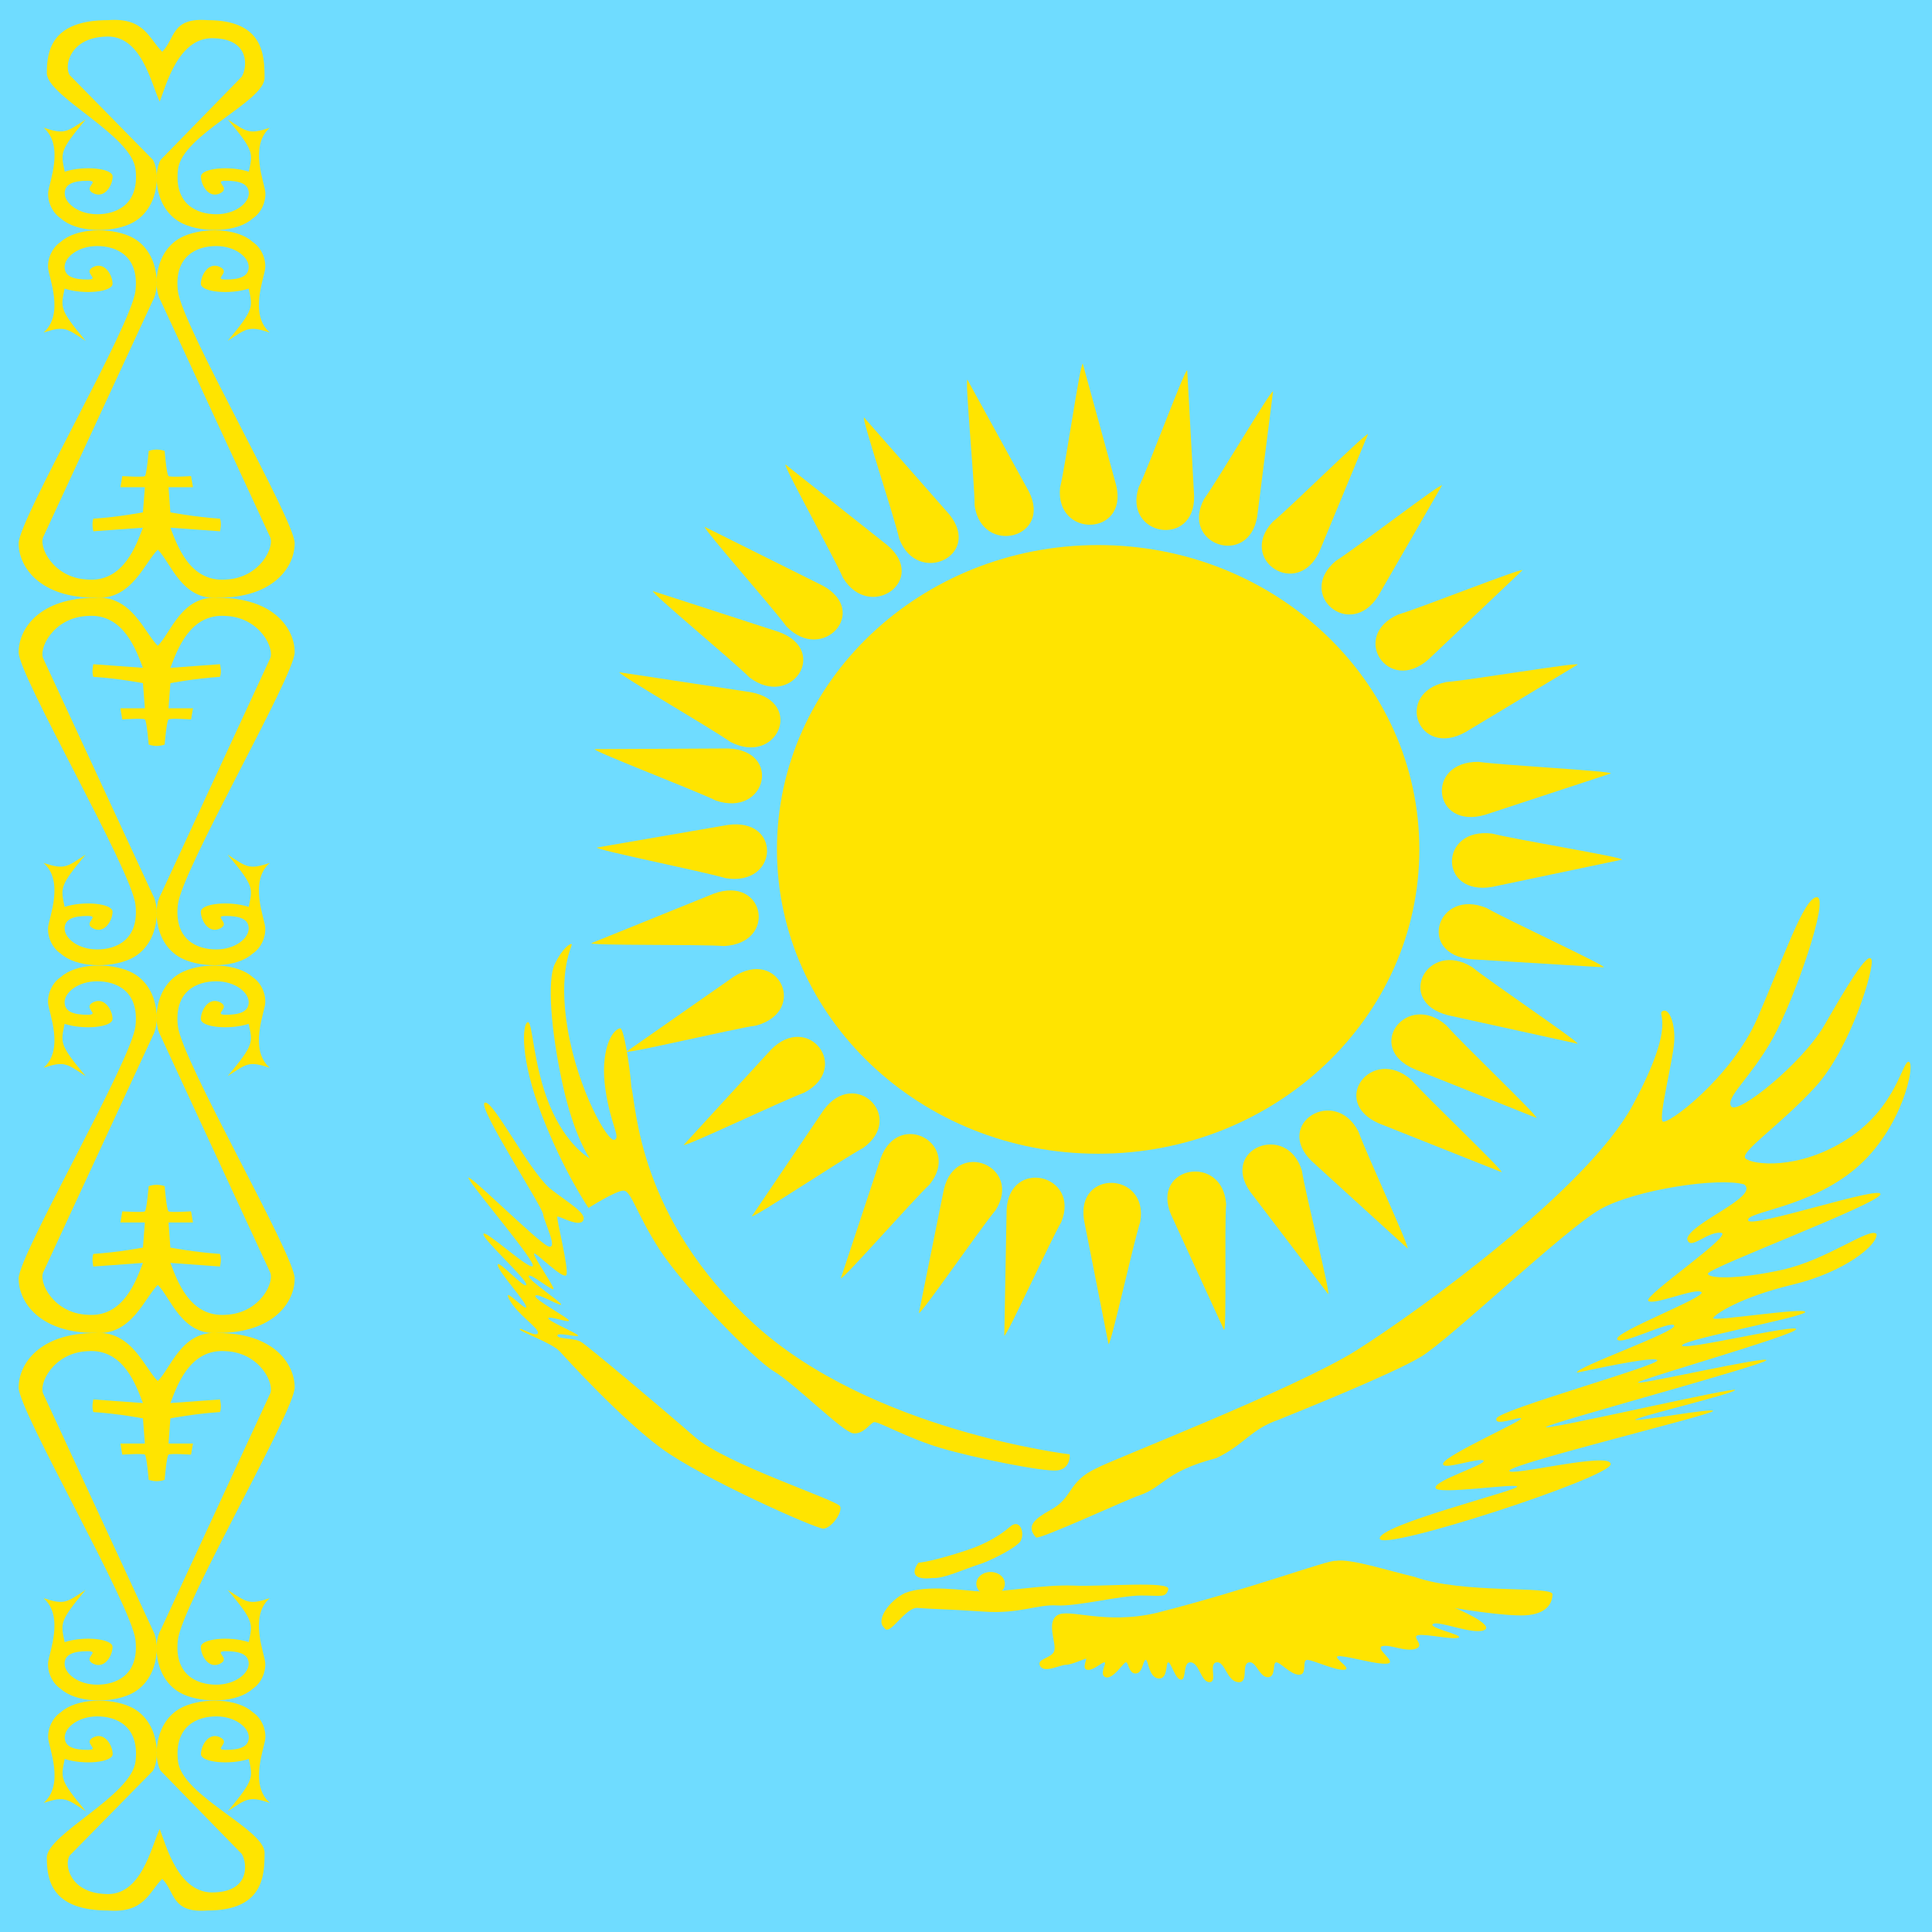
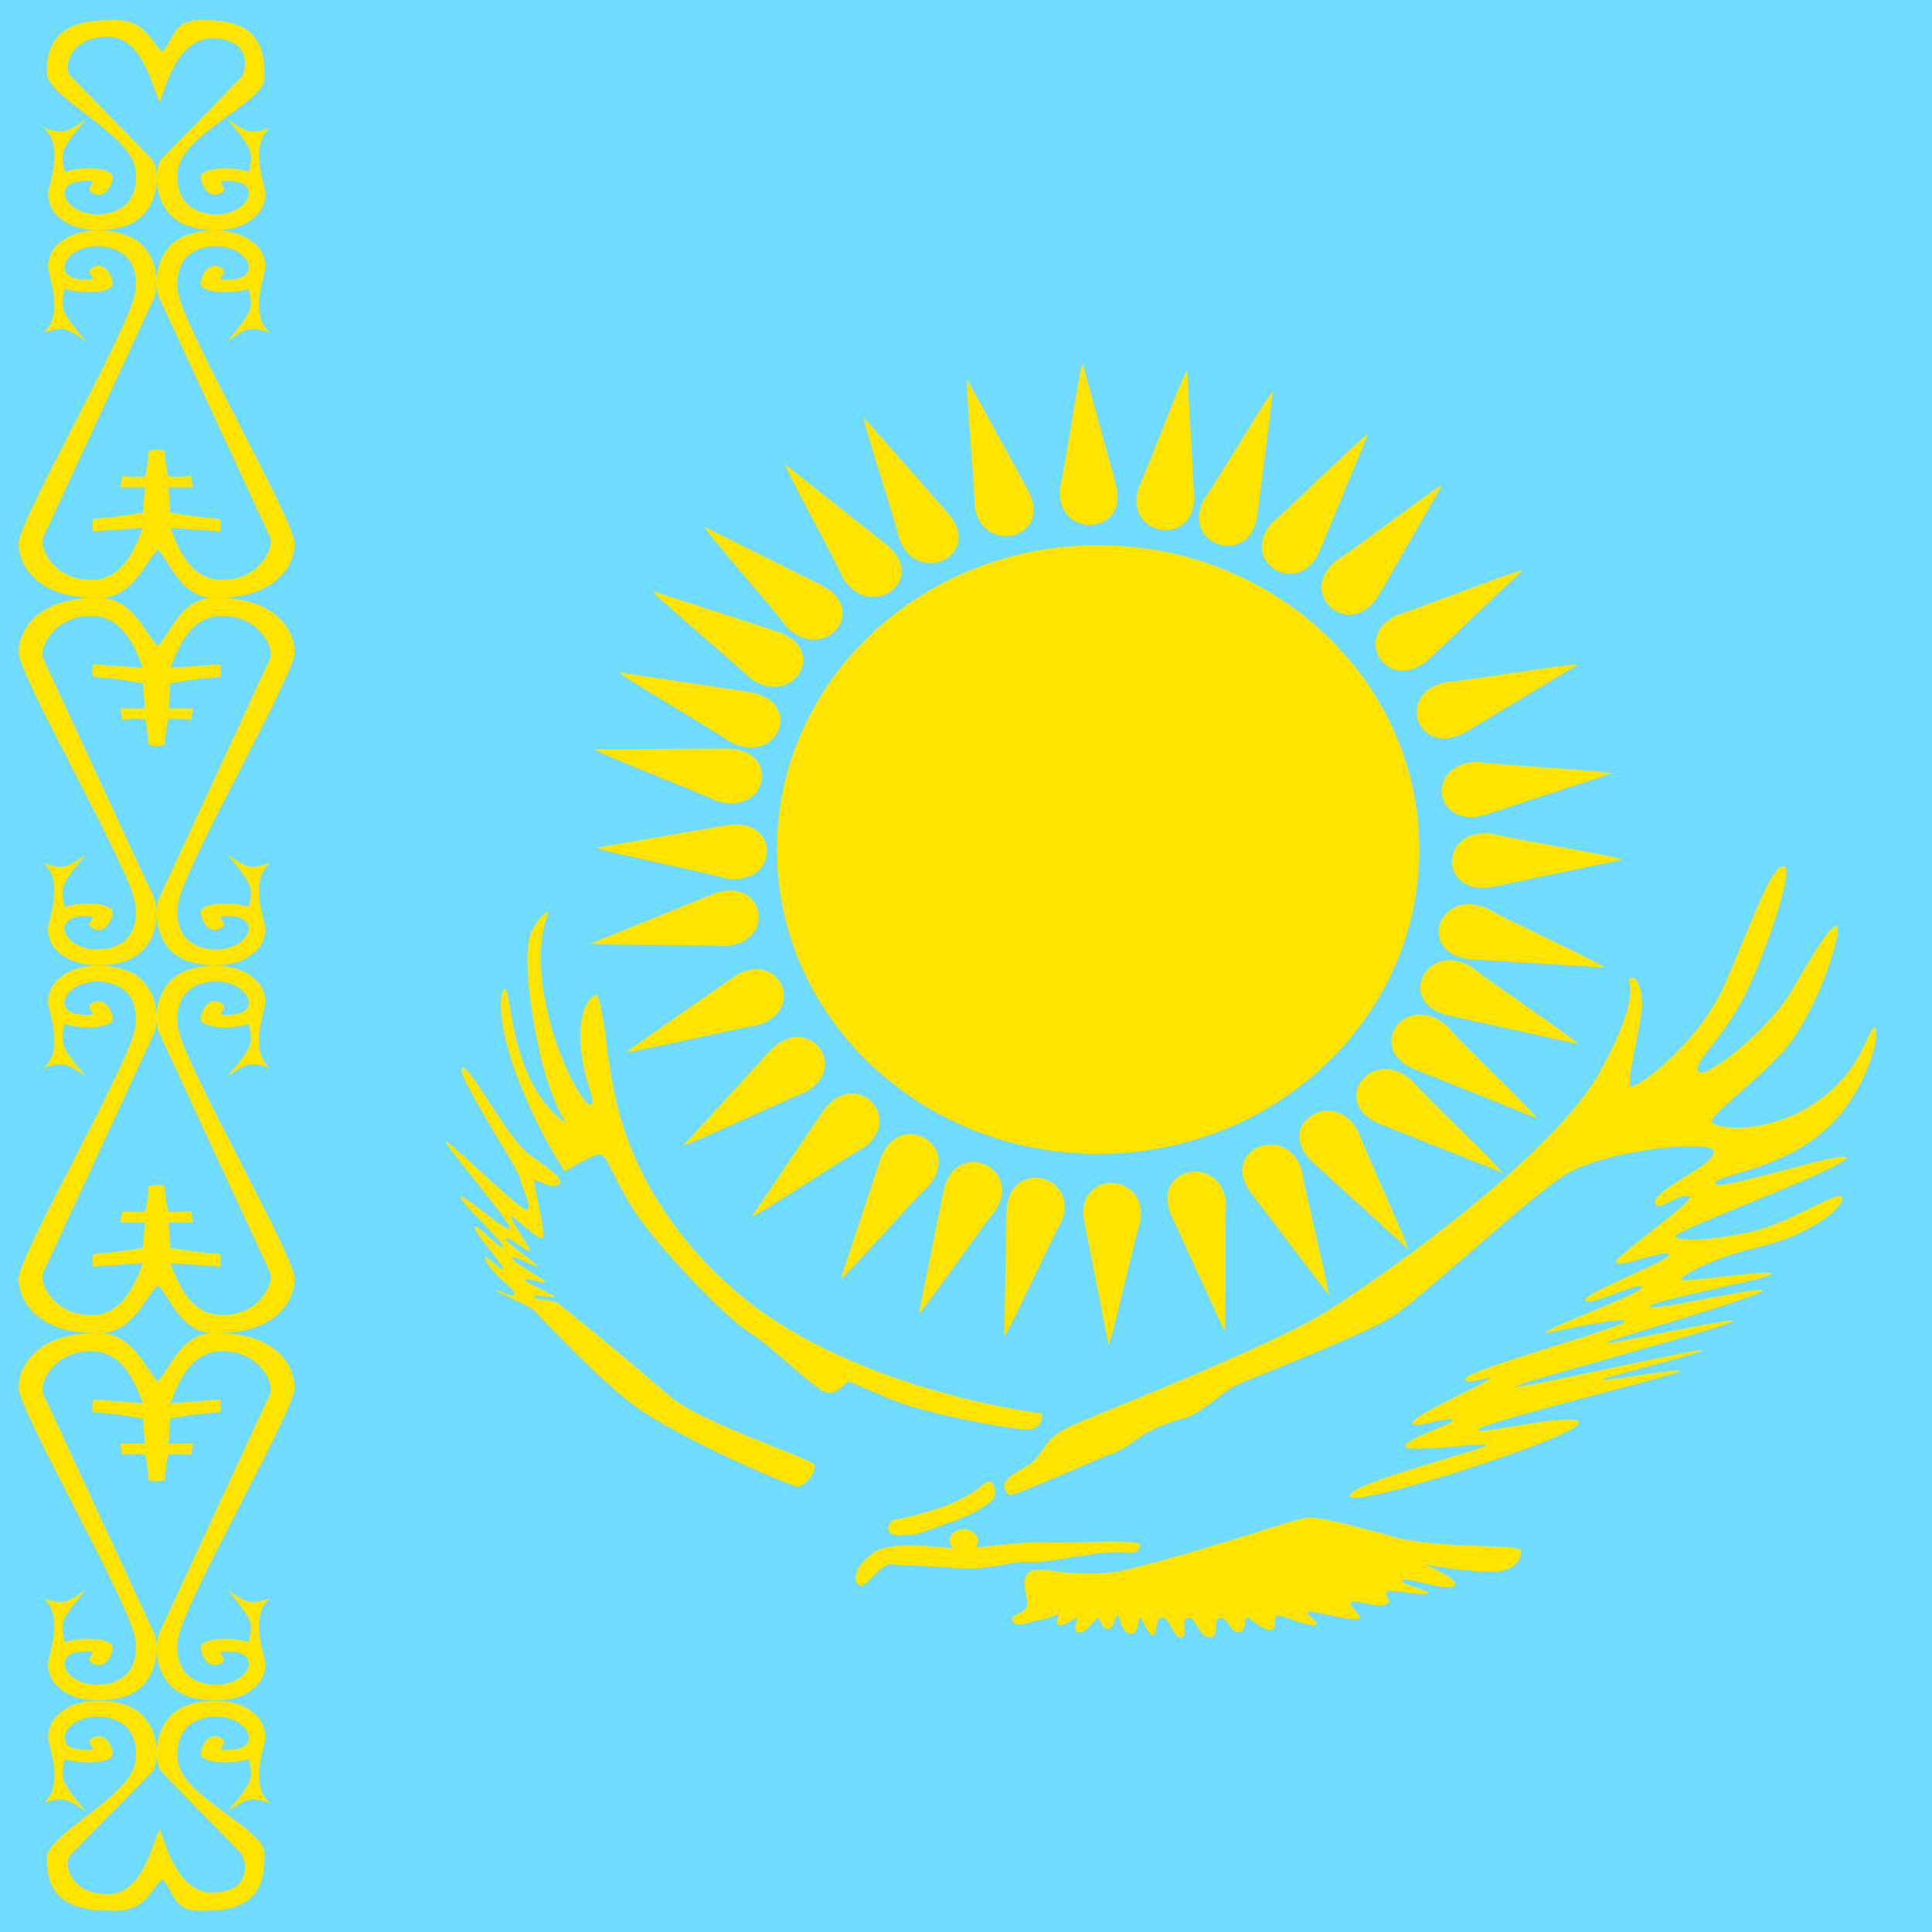
<svg xmlns="http://www.w3.org/2000/svg" height="512" width="512">
  <g fill-rule="evenodd">
    <path fill="#6fdcff" d="M0 0h512v512H0z" />
    <g fill="#ffe400">
      <path d="M42.99 497.93c3.468 3.395 2.326 9.107 11.973 8.372 14.726 0 15.15-9.008 15.15-15.298 0-6.28-21.942-15.065-22.952-24.306-1.024-9.252 5.065-11.835 10.16-11.835 5.064 0 8.62 2.96 8.62 5.544s-2.53 3.33-6.088 3.33 1.522-1.85-1.523-3.33-5.08 2.216-5.08 4.443c0 2.216 7.612 2.95 12.69 1.29 1.026 4.99 1.524 5.368-5.59 13.863 5.093-3.33 5.577-4.064 11.183-2.215-5.592-4.81-1.405-14.608-1.215-17.102s-1.07-5.456-3.352-6.937c-4.07-3.697-12.955-3.864-18.283-1.48-7.758 3.46-8.14 13.67-6.104 17.01l21.502 22.047c1.523 2.594 2.05 9.797-7.085 10.165-9.646.735-12.954-12.414-14.667-16.79-2.298 4.776-4.86 17.96-14.506 17.224-9.15-.367-10.905-7.57-9.383-10.165l22.09-22.48c2.02-3.34 1.64-13.55-6.12-17.01-5.327-2.384-14.198-2.217-18.267 1.48-2.284 1.48-3.557 4.442-3.367 6.936s4.377 12.292-1.215 17.102c5.607-1.85 6.105-1.114 11.184 2.215-7.114-8.495-6.6-8.873-5.59-13.862 5.078 1.66 12.705.926 12.705-1.29 0-2.227-2.05-5.923-5.096-4.443-3.03 1.48 2.035 3.33-1.507 3.33-3.572 0-6.104-.746-6.104-3.33s3.557-5.544 8.636-5.544 11.168 2.583 10.143 11.835c-1.01 9.24-23.523 19.33-23.523 25.608 0 6.29 1.566 13.996 16.292 13.996 9.647.735 10.788-4.977 14.287-8.373z" />
      <path d="M41.818 365.99c3.47-3.395 6.324-13.46 15.97-12.725 14.726 0 20.303 8.14 20.303 14.43 0 6.28-29.948 57.685-30.96 66.926-1.023 9.253 5.066 11.837 10.16 11.837 5.065 0 8.622-2.962 8.622-5.545s-2.532-3.33-6.09-3.33 1.523 1.85-1.522 3.33-5.08-2.216-5.08-4.443c0-2.216 7.613-2.95 12.692-1.292 1.025-4.988 1.522-5.367-5.592-13.862 5.094 3.33 5.577 4.064 11.184 2.216-5.592 4.81-1.405 14.607-1.215 17.1s-1.07 5.457-3.353 6.938c-4.07 3.696-12.955 3.863-18.283 1.48-7.758-3.462-8.14-13.672-6.104-17.012l28.94-62.495c1.52-2.594-2.533-11.1-11.667-11.468-9.647-.735-12.955 9.375-14.668 13.75l13.145-.957s.513 2.026 0 3.34c-6.792.445-13.145 1.68-13.145 1.68l-.497 6.66h6.484l-.512 2.95s-5.475-.368-5.972 0c-.513.367-1.025 6.67-1.025 6.67s-1.01.367-2.108.367c-1.112 0-2.122-.368-2.122-.368s-.513-6.302-1.01-6.67c-.513-.367-5.987 0-5.987 0l-.498-2.95h6.485l-.513-6.658s-6.353-1.237-13.145-1.682c-.497-1.314 0-3.34 0-3.34l13.145.957c-1.712-4.375-5.02-14.485-14.652-13.75-9.15.367-13.204 8.874-11.68 11.468L40.5 432.038c2.02 3.34 1.64 13.55-6.118 17.013-5.328 2.383-14.2 2.216-18.268-1.48-2.284-1.48-3.557-4.443-3.367-6.937s4.377-12.29-1.215-17.1c5.606 1.847 6.104 1.112 11.183-2.217-7.114 8.495-6.6 8.874-5.59 13.862 5.078-1.66 12.704-.924 12.704 1.29 0 2.228-2.05 5.925-5.095 4.444-3.03-1.48 2.035-3.33-1.507-3.33-3.572 0-6.104.747-6.104 3.33s3.557 5.545 8.636 5.545 11.17-2.584 10.144-11.836c-1.01-9.24-30.96-60.646-30.96-66.925 0-6.29 5.578-14.43 20.304-14.43 9.646-.735 13.07 9.33 16.57 12.726z" />
      <path d="M41.818 340.517c3.47 3.395 6.323 13.46 15.97 12.726 14.726 0 20.303-8.14 20.303-14.43 0-6.28-29.95-57.685-30.96-66.926-1.023-9.253 5.066-11.836 10.16-11.836 5.065 0 8.622 2.963 8.622 5.546s-2.532 3.33-6.09 3.33 1.523-1.85-1.522-3.33-5.08 2.216-5.08 4.442c0 2.216 7.613 2.95 12.692 1.292 1.025 4.988 1.522 5.366-5.592 13.862 5.094-3.33 5.577-4.064 11.184-2.216-5.592-4.81-1.406-14.608-1.215-17.102s-1.07-5.455-3.353-6.936c-4.07-3.697-12.955-3.864-18.283-1.48-7.758 3.462-8.14 13.67-6.104 17.012l28.94 62.495c1.52 2.594-2.533 11.1-11.668 11.468-9.646.735-12.954-9.375-14.667-13.75l13.145.957s.512-2.027 0-3.34c-6.792-.446-13.145-1.682-13.145-1.682l-.497-6.658h6.484l-.512-2.95s-5.475.367-5.972 0c-.513-.368-1.025-6.67-1.025-6.67s-1.01-.367-2.108-.367c-1.112 0-2.123.368-2.123.368s-.512 6.302-1.01 6.67c-.512.367-5.986 0-5.986 0l-.498 2.95h6.484l-.512 6.658s-6.353 1.236-13.145 1.682c-.497 1.313 0 3.34 0 3.34l13.145-.958c-1.713 4.376-5.02 14.486-14.653 13.75-9.148-.367-13.203-8.873-11.68-11.467L40.5 274.47c2.02-3.34 1.64-13.55-6.118-17.013-5.33-2.383-14.2-2.216-18.27 1.48-2.282 1.482-3.556 4.443-3.365 6.937s4.376 12.292-1.215 17.102c5.606-1.848 6.104-1.113 11.183 2.216-7.114-8.496-6.602-8.874-5.592-13.862 5.08 1.66 12.706.924 12.706-1.292 0-2.226-2.05-5.923-5.095-4.442-3.03 1.48 2.035 3.33-1.508 3.33-3.57 0-6.104-.747-6.104-3.33s3.557-5.545 8.637-5.545 11.17 2.584 10.144 11.837c-1.01 9.24-30.96 60.646-30.96 66.926 0 6.29 5.578 14.43 20.304 14.43 9.646.735 13.07-9.33 16.57-12.726z" />
      <path d="M41.818 171.146c3.47-3.396 6.324-13.46 15.97-12.726 14.726 0 20.303 8.14 20.303 14.43 0 6.28-29.948 57.685-30.96 66.926-1.023 9.252 5.066 11.836 10.16 11.836 5.065 0 8.622-2.962 8.622-5.545s-2.532-3.33-6.09-3.33 1.523 1.85-1.522 3.33-5.08-2.216-5.08-4.443c0-2.215 7.613-2.95 12.692-1.29 1.025-4.99 1.522-5.368-5.592-13.863 5.094 3.33 5.577 4.065 11.184 2.217-5.592 4.81-1.405 14.607-1.215 17.1s-1.07 5.457-3.353 6.938c-4.07 3.696-12.955 3.863-18.283 1.48-7.758-3.462-8.14-13.672-6.104-17.012l28.94-62.495c1.52-2.594-2.533-11.1-11.667-11.468-9.647-.735-12.955 9.375-14.668 13.75l13.145-.957s.513 2.026 0 3.34c-6.792.445-13.145 1.68-13.145 1.68l-.497 6.66h6.484l-.512 2.95s-5.475-.368-5.972 0c-.513.367-1.025 6.67-1.025 6.67s-1.01.367-2.108.367c-1.112 0-2.122-.368-2.122-.368s-.513-6.302-1.01-6.67c-.513-.367-5.987 0-5.987 0l-.498-2.95h6.485l-.513-6.658s-6.353-1.236-13.145-1.68c-.497-1.315 0-3.34 0-3.34l13.145.956c-1.712-4.375-5.02-14.485-14.652-13.75-9.15.367-13.204 8.874-11.68 11.468L40.5 237.193c2.02 3.34 1.64 13.55-6.118 17.013-5.328 2.382-14.2 2.215-18.268-1.48-2.284-1.482-3.557-4.444-3.367-6.938s4.377-12.29-1.215-17.1c5.606 1.847 6.104 1.112 11.183-2.217-7.114 8.496-6.6 8.875-5.59 13.863 5.078-1.66 12.704-.924 12.704 1.29 0 2.228-2.05 5.925-5.095 4.444-3.03-1.48 2.035-3.33-1.507-3.33-3.572 0-6.104.747-6.104 3.33s3.557 5.545 8.636 5.545 11.17-2.584 10.144-11.836c-1.01-9.24-30.96-60.647-30.96-66.926 0-6.29 5.578-14.43 20.304-14.43 9.646-.735 13.07 9.33 16.57 12.726z" />
      <path d="M41.818 145.672c3.47 3.395 6.323 13.46 15.97 12.726 14.726 0 20.303-8.14 20.303-14.43 0-6.28-29.95-57.685-30.96-66.926-1.023-9.253 5.066-11.836 10.16-11.836 5.065 0 8.622 2.962 8.622 5.545s-2.532 3.33-6.09 3.33 1.523-1.848-1.522-3.33-5.08 2.217-5.08 4.443c0 2.216 7.613 2.95 12.692 1.292 1.025 4.988 1.522 5.366-5.592 13.862 5.094-3.33 5.577-4.064 11.184-2.216-5.592-4.81-1.406-14.607-1.215-17.1s-1.07-5.456-3.353-6.937c-4.07-3.697-12.955-3.864-18.283-1.48-7.758 3.462-8.14 13.67-6.104 17.012l28.94 62.495c1.52 2.594-2.533 11.1-11.668 11.468-9.646.735-12.954-9.375-14.667-13.75l13.145.957s.512-2.027 0-3.34c-6.792-.446-13.145-1.682-13.145-1.682l-.497-6.658h6.484l-.512-2.95s-5.475.367-5.972 0c-.513-.368-1.025-6.67-1.025-6.67s-1.01-.367-2.108-.367c-1.112 0-2.123.368-2.123.368s-.512 6.3-1.01 6.67c-.512.366-5.986 0-5.986 0l-.498 2.95h6.484l-.512 6.657s-6.353 1.236-13.145 1.682c-.497 1.313 0 3.34 0 3.34l13.145-.958c-1.713 4.376-5.02 14.486-14.653 13.75-9.148-.367-13.203-8.873-11.68-11.467L40.5 79.625c2.02-3.34 1.64-13.55-6.118-17.013-5.33-2.383-14.2-2.216-18.27 1.48-2.282 1.482-3.556 4.443-3.365 6.937s4.376 12.29-1.215 17.1c5.606-1.847 6.104-1.112 11.183 2.217-7.114-8.496-6.602-8.874-5.592-13.862 5.08 1.66 12.706.924 12.706-1.292 0-2.226-2.05-5.923-5.095-4.442-3.03 1.482 2.035 3.33-1.508 3.33-3.57 0-6.104-.746-6.104-3.33s3.557-5.544 8.637-5.544 11.17 2.583 10.144 11.836c-1.01 9.24-30.96 60.646-30.96 66.926 0 6.29 5.578 14.43 20.304 14.43 9.646.735 13.07-9.33 16.57-12.726z" />
      <path d="M42.988 13.71c3.47-3.394 2.328-9.106 11.974-8.37 14.726 0 15.15 9.006 15.15 15.297 0 6.28-21.942 15.064-22.952 24.305-1.024 9.253 5.065 11.836 10.16 11.836 5.064 0 8.62-2.962 8.62-5.545s-2.532-3.33-6.09-3.33 1.524 1.85-1.52 3.33-5.08-2.216-5.08-4.443c0-2.215 7.61-2.95 12.69-1.29 1.025-4.99 1.523-5.368-5.59-13.863 5.093 3.33 5.576 4.064 11.182 2.216-5.59 4.81-1.405 14.608-1.214 17.102s-1.07 5.455-3.353 6.936c-4.07 3.698-12.954 3.865-18.282 1.482-7.76-3.463-8.14-13.673-6.104-17.013L64.08 20.313c1.522-2.594 2.05-9.798-7.085-10.166-9.646-.734-12.955 12.415-14.667 16.79-2.298-4.776-4.86-17.96-14.507-17.224-9.148.368-10.905 7.57-9.383 10.166l22.09 22.48c2.02 3.34 1.64 13.55-6.12 17.012-5.328 2.383-14.198 2.216-18.268-1.48-2.283-1.482-3.557-4.443-3.366-6.937s4.376-12.292-1.215-17.102c5.607 1.848 6.105 1.113 11.184-2.216-7.114 8.495-6.602 8.874-5.592 13.862 5.08-1.66 12.706-.925 12.706 1.29 0 2.227-2.05 5.924-5.094 4.443-3.03-1.48 2.035-3.33-1.508-3.33-3.57 0-6.104.747-6.104 3.33s3.557 5.545 8.637 5.545 11.168-2.583 10.143-11.836c-1.01-9.24-23.523-19.328-23.523-25.608 0-6.29 1.566-13.995 16.292-13.995 9.646-.736 10.788 4.976 14.286 8.37z" />
    </g>
    <g fill="#ffe400" transform="translate(-220 40)">
      <rect rx="85.12" ry="80.648" height="161.3" width="170.24" y="104.45" x="425.9" />
      <path d="M506.94 56.355c-.708-.007-4.534 26.842-6.013 32.876-1.325 13.43 18.07 12.94 14.897-.53l-8.88-32.345zM513.77 316.21c.706.053 6.49-26.48 8.408-32.4 2.306-13.31-17.078-14.1-14.9-.45l6.492 32.85zM378.17 184.61c-.06.67 27.915 6.277 34.156 8.123 14.037 2.25 14.962-16.113.547-14.115l-34.703 5.992zM649.89 187.8c.03-.67-28.166-5.274-34.483-6.896-14.123-1.745-14.234 16.638.08 14.125l34.403-7.23zM406.79 99.64c-.482.493 17.893 21.25 21.605 26.35 9.588 9.97 22.265-3.946 9.616-10.794l-31.22-15.56zM617.95 270.64c.435-.53-19.772-19.698-23.937-24.472-10.465-9.145-21.82 5.76-8.59 11.543l32.528 12.93zM448.97 70.62c-.644.28 7.966 26.113 9.34 32.17 4.84 12.685 22.167 4.414 13.24-6.493L448.97 70.62zM571.98 302.96c.663-.237-6.032-26.575-6.96-32.708-3.897-12.973-21.79-5.862-13.682 5.606l20.642 27.1zM602.16 88.602c-.51-.465-22.71 16.61-28.152 20.045-10.676 8.923 3.807 21.156 11.236 9.282L602.16 88.6zM419.24 282.33c.476.497 23.874-15.076 29.553-18.145 11.304-8.2-2.247-21.355-10.528-10L419.24 282.33zM384.15 138.16c-.29.612 24.124 14.715 29.362 18.422 12.45 6.543 19.765-10.482 5.47-13.14l-34.832-5.282zM638.07 236.6c.335-.59-22.987-16.266-27.94-20.31-11.94-7.346-20.487 9.157-6.42 12.75l34.36 7.56zM557.37 63.72c-.657-.252-14.57 23.415-18.275 28.52-6.412 12.042 11.83 18.3 14.072 4.662l4.204-33.183zM463.52 307.97c.637.294 16.252-22.4 20.322-27.25 7.28-11.59-10.46-19.035-13.696-5.577l-6.626 32.826zM386.04 238.68c.257.625 27.986-5.986 34.45-6.926 13.65-3.825 5.964-20.703-6.057-12.906L386.04 238.68zM638.13 136.11c-.21-.64-28.357 4.13-34.873 4.643-13.9 2.917-7.468 20.26 5.096 13.273l29.777-17.916z" />
      <path d="M534.62 58.12c-.692-.142-10.14 25.428-12.87 31.057-4.15 12.903 14.954 16.12 14.705 2.318L534.62 58.12zM486.15 313.97c.68.187 11.98-24.7 15.115-30.136 5.085-12.6-13.736-17.064-14.5-3.28l-.615 33.416zM476.38 60.64c-.692.143 1.918 27.12 1.9 33.316 1.88 13.37 20.668 8.783 14.395-3.675l-16.29-29.64zM544.39 312.46c.7-.098.075-27.183.546-33.362-.895-13.462-19.974-10.12-14.628 2.72l14.082 30.64zM428.16 83.092c-.58.384 12.765 24.345 15.26 30.07 7.154 11.66 22.642.59 11.8-8.63l-27.06-21.44zM593.02 290.86c.607-.345-10.95-25.126-13.02-31.002-6.282-12.104-22.544-2.077-12.403 7.834l25.423 23.168zM393 116.64c-.397.556 21.128 18.39 25.624 22.888 11.09 8.456 21.36-7.142 7.75-12.065L393 116.64zM627.19 256.26c.436-.53-19.73-19.736-23.885-24.52-10.445-9.164-21.832 5.72-8.615 11.527l32.5 12.992zM377.57 158.53c-.18.65 26.336 10.784 32.143 13.63 13.41 4.53 17.693-13.4 3.13-13.81l-35.273.18zM645.04 216.35c.23-.635-25.482-12.49-31.067-15.712-13.045-5.4-18.632 12.204-4.135 13.57l35.202 2.143zM376.7 209.96c.098.665 28.69.262 35.207.752 14.214-.753 10.823-18.853-2.767-13.88L376.7 209.96zM646.91 164.97c-.05-.67-28.6-2.15-35.067-3.067-14.235-.184-12.178 18.095 1.743 14.027l33.324-10.96zM401.18 263.43c.395.557 25.926-11.64 32.015-13.9 12.438-6.56 1.04-21.437-8.89-11.337L401.18 263.43zM623.48 111.1c-.353-.582-26.717 9.907-32.956 11.76-12.89 5.726-2.61 21.317 8.037 11.895l24.92-23.654zM442.83 298.77c.597.362 18.872-20.474 23.505-24.846 8.643-10.718-8.072-20.052-12.925-7.037l-10.58 31.883zM582.54 75.063c-.57-.4-20.327 19.183-25.27 23.24-9.406 10.123 6.584 20.534 12.38 7.87l12.89-31.11z" />
-       <g transform="matrix(2.2 0 0 2.1 -405 -272.6)">
+       <g transform="matrix(2.1824 0 0 2.063 -405.01 -272.56)">
        <path d="M360.137 247.89c.625 2.5.78 16.56 14.844 30 14.063 13.436 37.97 16.405 37.97 16.405s.156 1.875-1.563 2.03c-1.72.158-9.844-1.56-13.906-2.81-4.062-1.25-7.655-3.44-8.124-3.282-.47.156-1.25 1.562-2.5 1.406s-7.03-6.25-9.53-7.814c-2.5-1.562-10.94-10.78-13.75-15.312-2.814-4.53-3.44-7.5-4.376-7.5-.938 0-4.22 2.187-4.22 2.187s-2.968-4.53-5.624-11.718c-2.656-7.187-2.344-11.406-1.72-11.718.626-.313.626 5.312 2.657 10.468 2.032 5.157 4.844 6.72 4.844 6.72s-1.875-2.657-3.28-9.376-1.876-13.125-.94-15.156c.94-2.03 1.876-2.656 2.033-2.5.156.156-1.72 3.125-.47 10.78s4.845 14.22 5.626 13.907c.78-.312-.47-1.875-1.094-6.406s.625-7.343 1.72-7.655c.468-.47 1.25 5 1.405 7.344zM350.292 260.7c-2.656-2.5-6.875-11.25-7.812-10.782-.938.47 6.875 12.97 7.03 14.063.157 1.094 1.876 4.532.626 4.063s-10.625-10.312-9.53-8.437 8.124 10.468 7.655 10.937-5.78-4.688-5.936-4.062c-.157.626 5.312 5.782 5.156 6.407s-3.438-3.28-3.438-2.5 3.438 4.687 3.438 5.312-2.97-2.813-2.03-.938c.936 1.875 3.592 3.594 3.436 4.22s-2.187-.783-2.187-.47c0 .312 3.905 1.72 4.842 2.812.938 1.094 7.344 8.438 12.188 12.188s18.594 10.156 19.53 10.156c.94 0 2.345-2.03 2.032-2.812-.312-.782-13.75-5.313-17.5-8.75-3.75-3.438-12.968-11.563-13.75-12.032-.78-.468-2.812-.312-2.812-.78s2.656.312 2.5 0c-.156-.313-3.75-1.876-3.594-2.188.156-.313 2.5.625 2.5.312 0-.312-4.22-2.656-4.062-3.125.156-.47 3.125 1.406 3.125 1.094 0-.313-4.064-3.125-3.908-3.594.157-.47 3.125 2.188 2.97 1.563s-2.345-3.907-2.345-4.375c0-.468 3.594 3.438 3.907 2.657.312-.78-1.25-7.188-1.094-7.344s2.645 1.422 3.114.484c.468-.937-1.837-2.24-4.052-4.078zM396.4 309.9c-1.893.25-2.747-.393-1.672-1.934 1.488-.11 5.45-1.38 6.85-1.96s2.893-1.416 4.136-2.534c1.24-1.22 1.903.782 1.282 1.82-.515.73-2.838 2.043-4.545 2.738-2.478.825-4.61 1.967-6.05 1.87zM408.887 304.77c-1.25-1.408-.156-2.345 1.72-3.44 2.81-1.56 2.03-3.592 5.624-5.31 1.564-.94 23.907-10 31.25-14.845s27.814-20.313 33.282-30.938c5.47-10.625 2.813-11.406 3.594-11.875.78-.468 1.563 1.563 1.406 3.907-.156 2.342-1.875 9.374-1.406 10s8.28-5.47 11.406-12.97 5.625-15.313 7.188-15.313c1.562 0-2.656 12.813-5.313 17.813-2.656 5-5.78 7.5-5 8.594.782 1.093 8.594-5.47 11.25-10.313 2.657-4.843 5.157-9.218 5.625-8.28.47.937-2.5 11.25-6.718 16.094-4.22 4.843-9.22 8.28-8.438 9.062.78.782 6.406 1.563 12.344-2.5 5.937-4.062 6.562-10 7.344-9.687.78.31-.782 8.436-6.407 13.436s-13.28 5.47-12.968 6.563c.31 1.093 16.25-4.532 15.936-3.282-.312 1.25-20.625 9.218-20.782 10 0 .625 3.44.78 8.907-.47 5.47-1.25 10.627-5.467 11.408-4.53.155 1.406-3.907 4.844-10.157 6.406-6.25 1.563-9.374 3.75-9.53 4.22-.156.467 11.094-1.408 11.094-.783s-14.688 3.44-14.844 4.22c-.156.782 14.062-2.812 13.75-2.03-.313.78-19.22 6.405-19.063 6.718.157.312 15.782-3.438 15.47-2.813-.313.625-26.407 7.97-26.563 8.438-.157.468 22.968-5.157 22.812-4.688s-12.03 3.437-12.03 3.75c0 .312 9.53-1.562 9.374-1.094-.156.47-24.063 6.564-24.532 7.5-.468.94 12.344-2.5 12.188-.78s-27.656 11.094-27.813 9.375c-.156-1.72 16.72-6.094 16.563-6.562-.156-.47-9.687 1.093-9.844.156-.156-.94 6.25-2.97 5.782-3.44-.47-.467-5.313 1.407-4.844.314.47-1.094 9.53-5.313 9.375-5.625-.156-.314-3.28 1.092-2.97 0 .314-1.095 19.688-6.72 19.376-7.345-.312-.625-8.905 1.406-9.686 1.562-.313-.624 12.03-5.156 11.718-5.937-.312-.78-6.562 2.656-6.874 1.72-.313-.94 10.78-5.314 10.156-5.94s-5.78 1.72-6.406 1.095 10.468-8.437 8.75-8.594c-1.72-.155-3.75 2.346-4.063.783.313-2.032 8.75-5.313 6.875-6.875-2.97-.938-13.125.625-17.344 3.125s-18.125 16.406-21.563 18.593c-3.437 2.188-15 7.032-17.187 7.97-3.438 1.25-4.063 3.124-7.5 4.843-6.25 1.718-6.25 3.593-9.22 4.686-1.092.313-12.342 5.78-12.5 5.313zM393.107 311.797c-1.875.938-3.593 3.438-2.5 4.375.625 1.25 2.5-2.656 4.062-2.5 1.562.156 3.75.157 7.968.47 4.22.312 6.406-.938 8.75-.782s7.657-1.25 10.157-1.25 2.968.312 3.28-.782c.313-1.093-7.812-.312-11.406-.468-3.594-.156-8.126.78-10.782.78-2.5-.155-6.875-.937-9.53.157z" />
        <rect rx="1.719" ry="1.484" height="2.969" width="3.438" y="309.14" x="401.7" />
        <path d="M445.02 307.73c1.718-.312 6.307 1.25 9.478 2.032 5.828 2.188 16.603 1.094 16.603 2.188s-.67 2.5-3.24 2.656-8.76-.937-8.588-.937 4.972 2.186 3.6 2.81-5.486-1.25-6.17-.78 3.77 1.406 3.085 1.72c-.686.31-3.782-.47-4.81-.313-1.03.155.867 1.25-.334 1.718-1.2.47-3.216-.624-4.073-.313-.857.314 1.845 2.032.645 2.188-1.2.156-4.09-.78-5.632-.937-1.543-.156 1.518 1.562.49 1.718-1.03.157-3.827-1.248-4.512-1.248s.055 1.874-.973 1.874c-1.03 0-2.24-1.562-2.753-1.562s.01 1.875-1.018 1.875-1.397-2.032-2.254-1.876c-1.014.157.025 2.656-1.346 2.5-1.37-.157-1.553-2.656-2.58-2.5-1.03.156.18 2.5-.848 2.5s-1.195-2.344-2.224-2.5c-1.028-.156-.52 2.187-1.205 2.187s-1.196-2.186-1.54-2.186c-.34 0-.003 2.187-1.204 2.03s-1.194-2.5-1.538-2.343c-.342.158-.348 1.72-1.204 1.72s-.853-1.562-1.195-1.406c-.345.156-1.55 2.187-2.406 1.875-.857-.314.206-1.876-.136-1.876-.343 0-1.406 1.093-2.092.937s.035-1.405-.137-1.405c-.172 0-1.75.78-2.436.78s-2.57 1.095-3.086.157c-.513-.937 1.342-.937 1.684-1.875.344-.937-.998-3.593.373-4.53 1.372-.938 5.658 1.25 12-.313 11.656-3.125 20.652-6.718 21.575-6.563z" />
      </g>
    </g>
  </g>
</svg>
